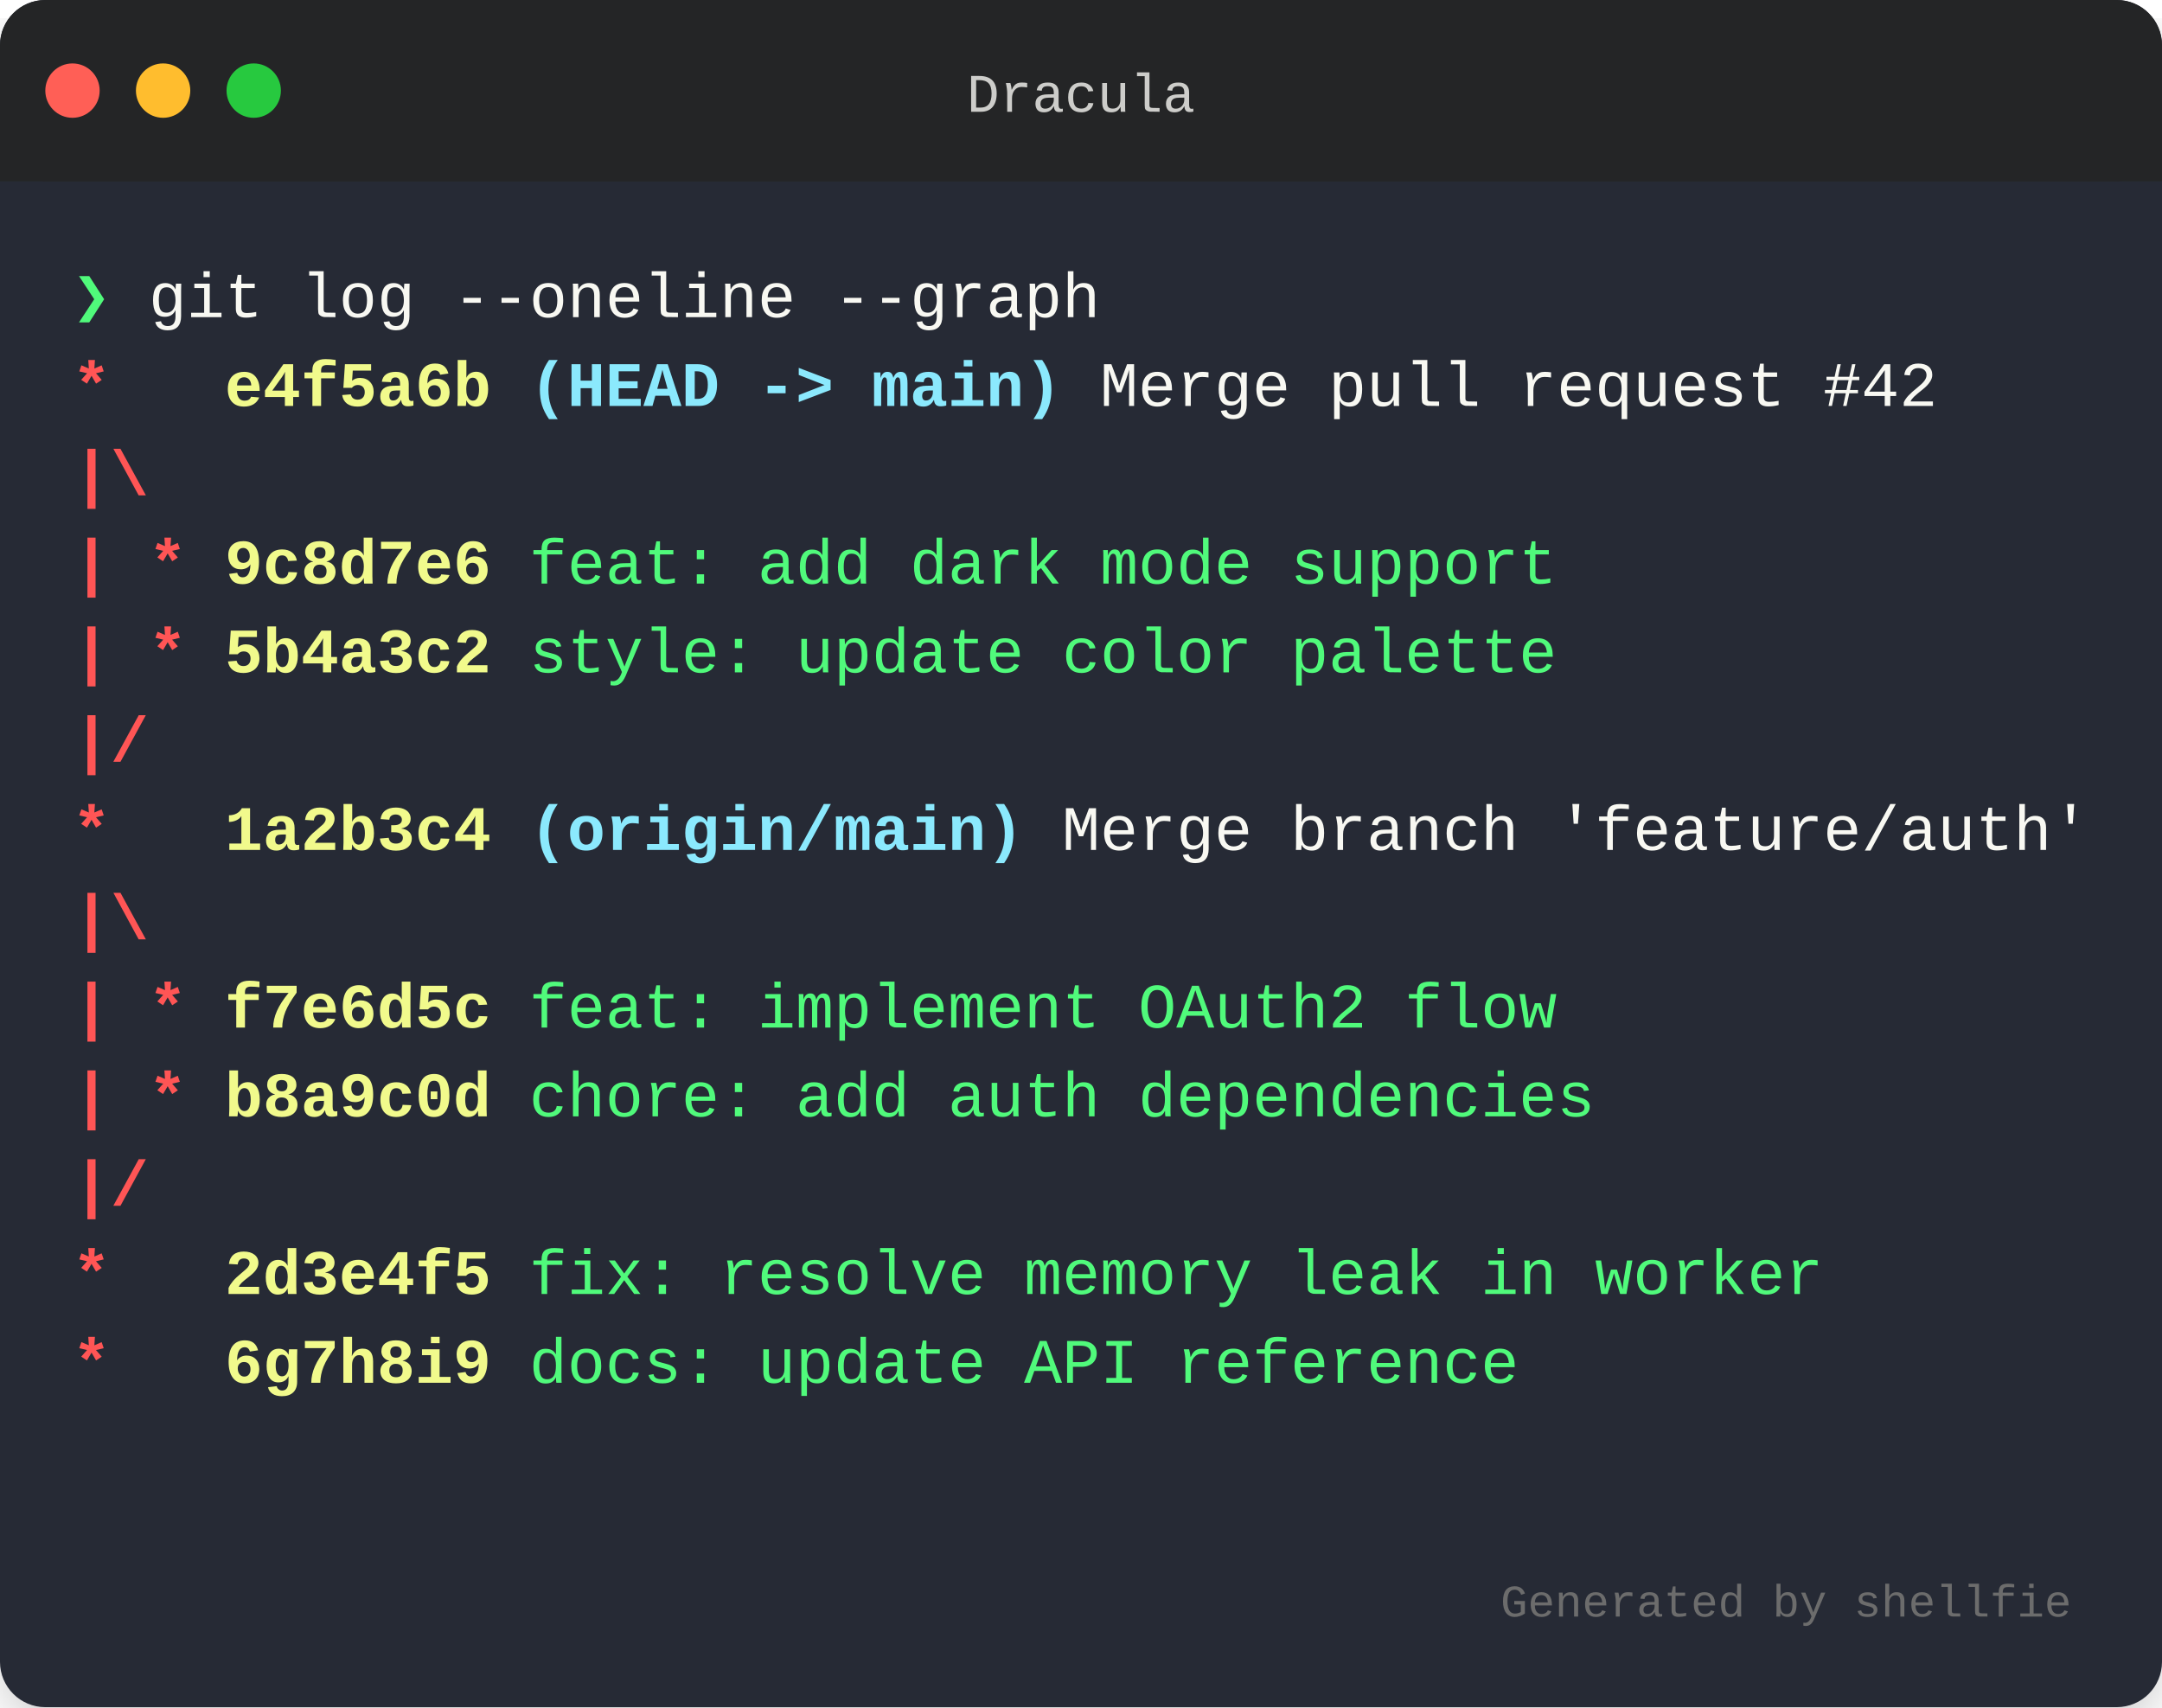
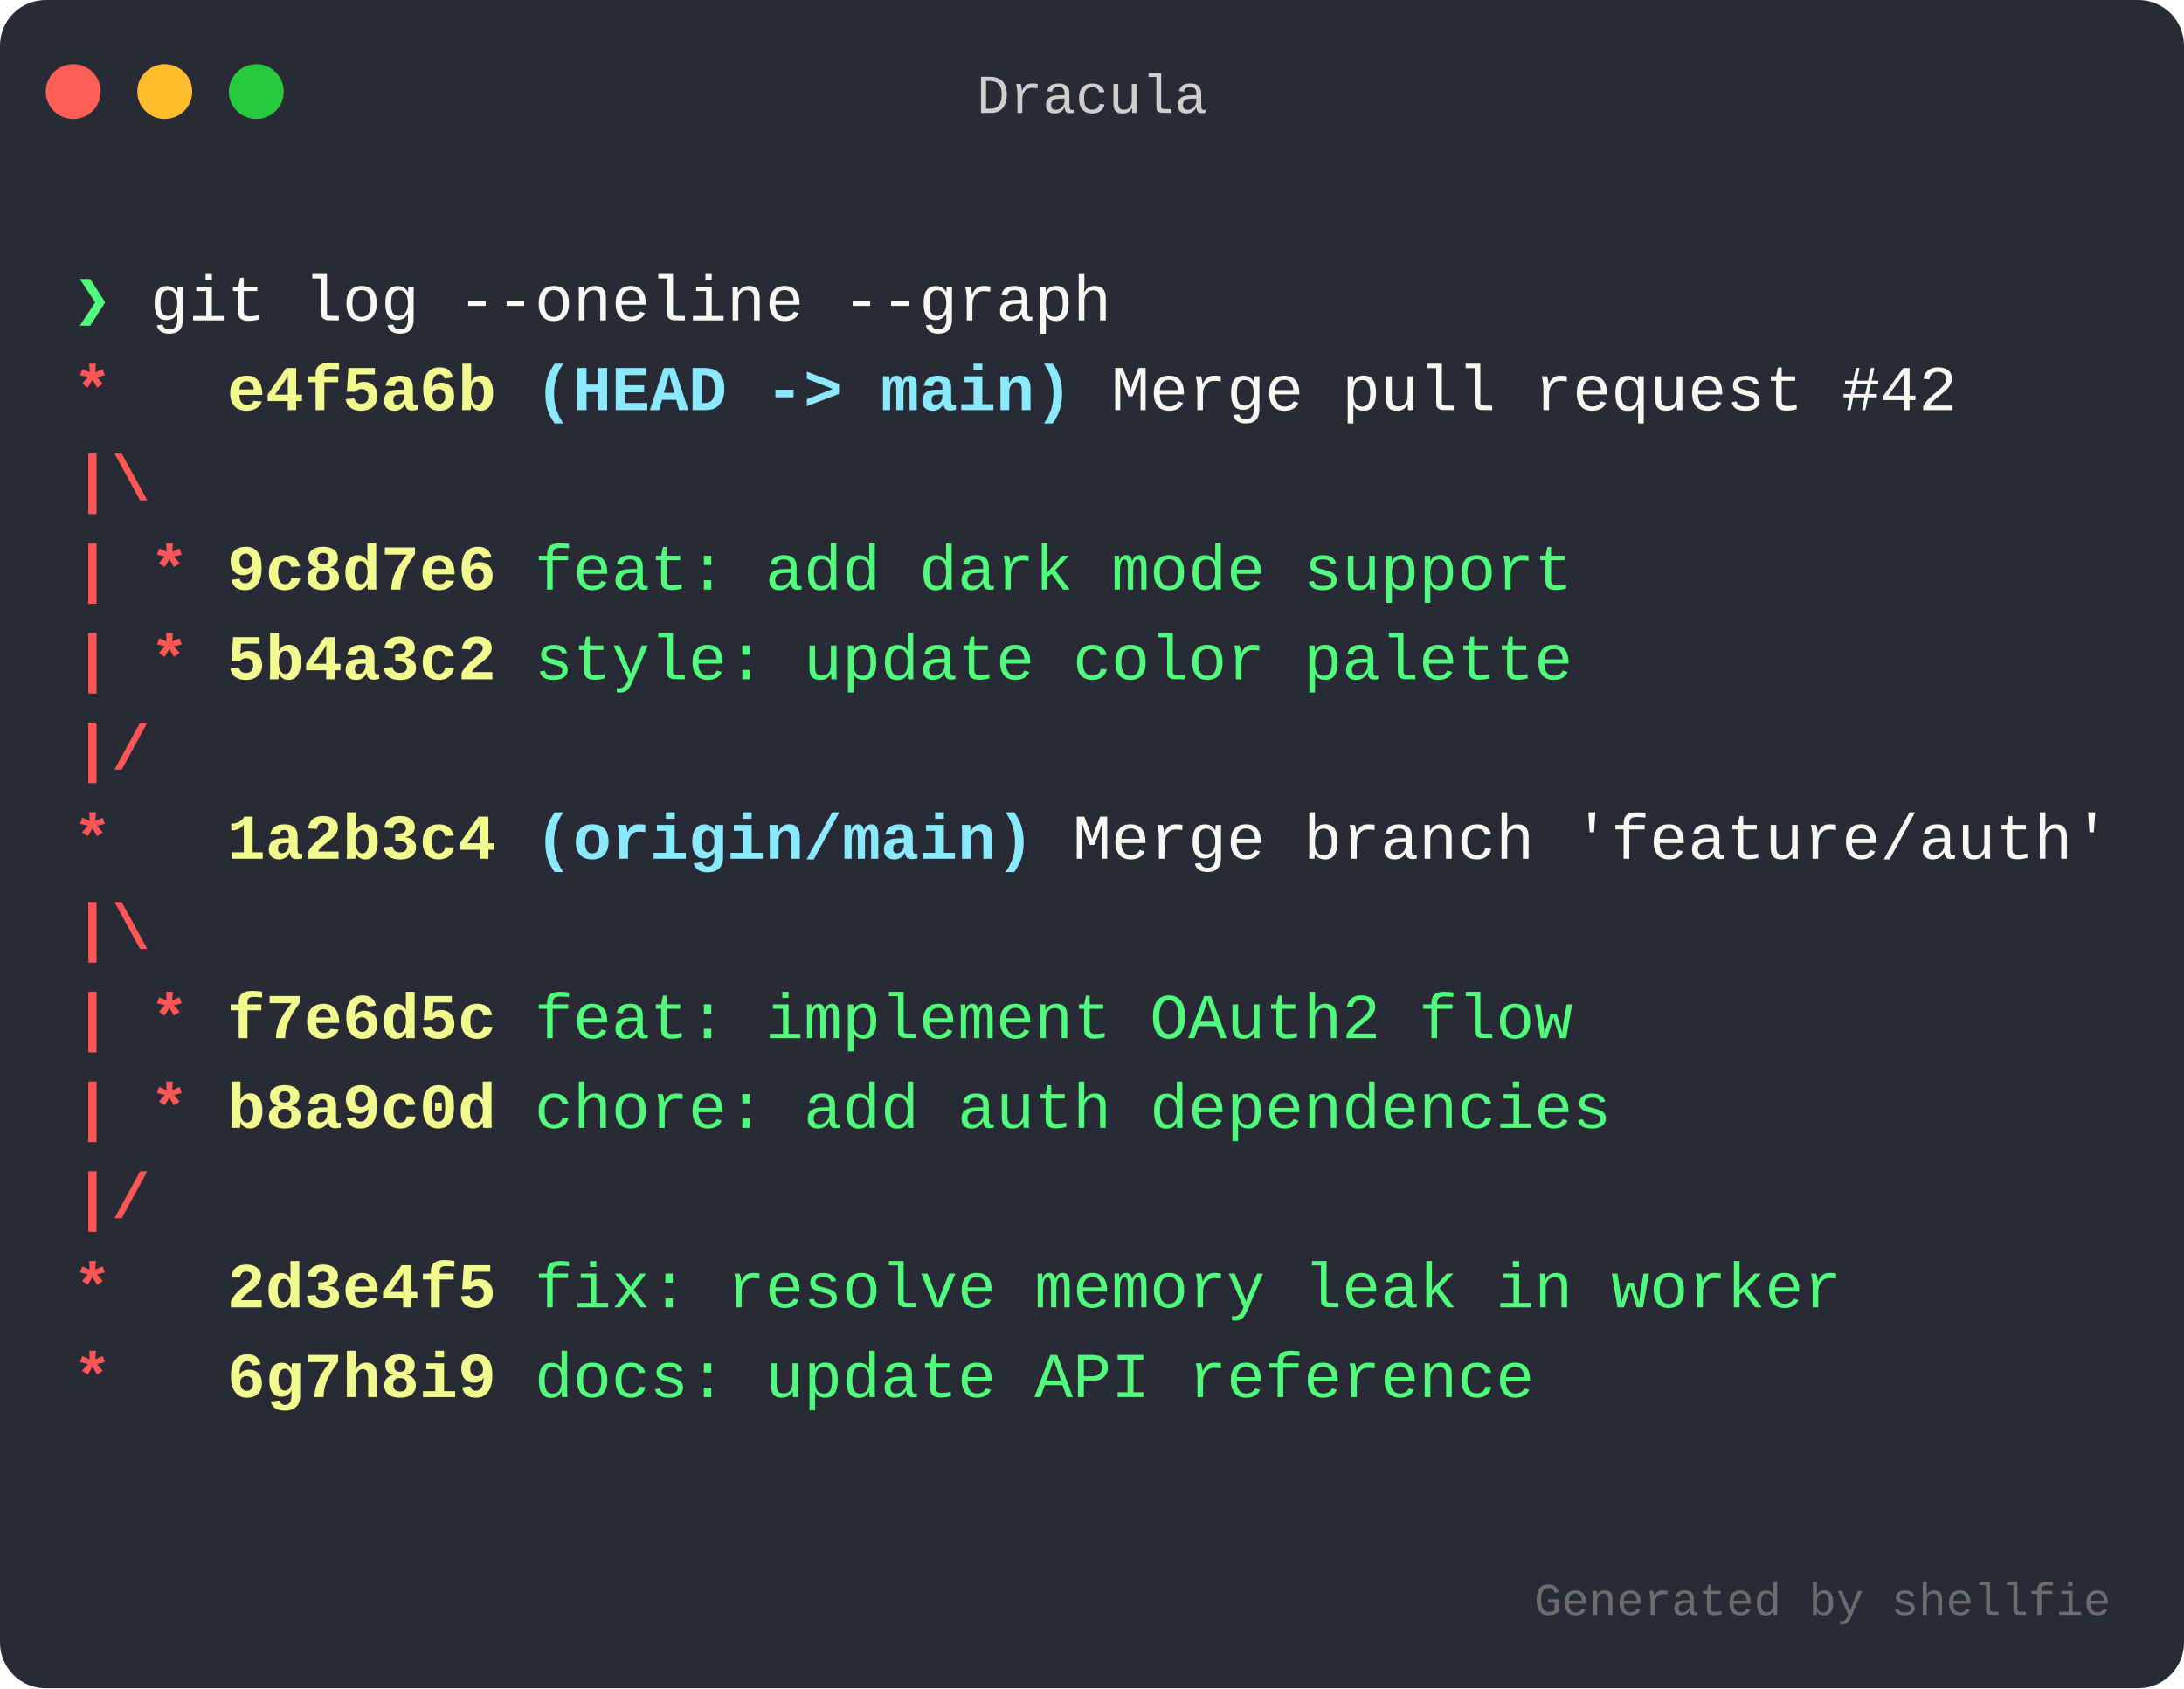
- <svg xmlns="http://www.w3.org/2000/svg" viewBox="0 0 477.2 376.8" width="477.2" height="376.8">
-   <defs>
-     <filter id="shadow" x="-10%" y="-10%" width="120%" height="120%">
-       <feDropShadow dx="0" dy="4" stdDeviation="8" flood-opacity="0.3" />
-     </filter>
-   </defs>
-   <rect x="0" y="0" width="477.2" height="376.8" fill="#282a36" rx="10" ry="10" filter="url(#shadow)" />
+ <svg xmlns="http://www.w3.org/2000/svg" viewBox="0 0 477.2 368.8" width="477.2" height="368.8">
+   <rect x="0" y="0" width="477.2" height="368.8" fill="#282a36" rx="10" ry="10" />
  <g class="title-bar">
-     <rect x="0" y="0" width="477.2" height="40" fill="#242526" rx="10" ry="10" />
-     <rect x="0" y="30" width="477.2" height="10" fill="#242526" />
    <circle cx="16" cy="20" r="6" fill="#ff5f56" />
    <circle cx="36" cy="20" r="6" fill="#ffbd2e" />
    <circle cx="56" cy="20" r="6" fill="#27c93f" />
    <text x="238.6" y="24.67" fill="#f8f8f2" font-family="'SF Mono', 'Monaco', 'Menlo', 'Ubuntu Mono', 'Consolas', 'Courier New', monospace" font-size="12" text-anchor="middle" opacity="0.8">Dracula</text>
  </g>
  <g class="text">
    <text y="70" font-family="'SF Mono', 'Monaco', 'Menlo', 'Ubuntu Mono', 'Consolas', 'Courier New', monospace" font-size="14" xml:space="preserve">
      <tspan x="16" fill="#50fa7b" font-weight="bold">❯</tspan>
      <tspan x="24.4" fill="#f8f8f2"> git log --oneline --graph</tspan>
    </text>
    <text y="89.6" font-family="'SF Mono', 'Monaco', 'Menlo', 'Ubuntu Mono', 'Consolas', 'Courier New', monospace" font-size="14" xml:space="preserve">
      <tspan x="16" fill="#ff5555" font-weight="bold">*</tspan>
      <tspan x="24.4" fill="#f8f8f2">   </tspan>
      <tspan x="49.6" fill="#f1fa8c" font-weight="bold">e4f5a6b</tspan>
      <tspan x="108.4" fill="#f8f8f2"> </tspan>
      <tspan x="116.8" fill="#8be9fd" font-weight="bold">(HEAD -&gt; main)</tspan>
      <tspan x="234.4" fill="#f8f8f2"> Merge pull request #42</tspan>
    </text>
    <text y="109.2" font-family="'SF Mono', 'Monaco', 'Menlo', 'Ubuntu Mono', 'Consolas', 'Courier New', monospace" font-size="14" xml:space="preserve">
      <tspan x="16" fill="#ff5555" font-weight="bold">|\</tspan>
    </text>
    <text y="128.8" font-family="'SF Mono', 'Monaco', 'Menlo', 'Ubuntu Mono', 'Consolas', 'Courier New', monospace" font-size="14" xml:space="preserve">
      <tspan x="16" fill="#ff5555" font-weight="bold">| *</tspan>
      <tspan x="41.2" fill="#f8f8f2"> </tspan>
      <tspan x="49.6" fill="#f1fa8c" font-weight="bold">9c8d7e6</tspan>
      <tspan x="108.4" fill="#f8f8f2"> </tspan>
      <tspan x="116.8" fill="#50fa7b">feat: add dark mode support</tspan>
    </text>
    <text y="148.4" font-family="'SF Mono', 'Monaco', 'Menlo', 'Ubuntu Mono', 'Consolas', 'Courier New', monospace" font-size="14" xml:space="preserve">
      <tspan x="16" fill="#ff5555" font-weight="bold">| *</tspan>
      <tspan x="41.2" fill="#f8f8f2"> </tspan>
      <tspan x="49.6" fill="#f1fa8c" font-weight="bold">5b4a3c2</tspan>
      <tspan x="108.4" fill="#f8f8f2"> </tspan>
      <tspan x="116.8" fill="#50fa7b">style: update color palette</tspan>
    </text>
    <text y="168" font-family="'SF Mono', 'Monaco', 'Menlo', 'Ubuntu Mono', 'Consolas', 'Courier New', monospace" font-size="14" xml:space="preserve">
      <tspan x="16" fill="#ff5555" font-weight="bold">|/</tspan>
    </text>
    <text y="187.6" font-family="'SF Mono', 'Monaco', 'Menlo', 'Ubuntu Mono', 'Consolas', 'Courier New', monospace" font-size="14" xml:space="preserve">
      <tspan x="16" fill="#ff5555" font-weight="bold">*</tspan>
      <tspan x="24.4" fill="#f8f8f2">   </tspan>
      <tspan x="49.6" fill="#f1fa8c" font-weight="bold">1a2b3c4</tspan>
      <tspan x="108.4" fill="#f8f8f2"> </tspan>
      <tspan x="116.8" fill="#8be9fd" font-weight="bold">(origin/main)</tspan>
      <tspan x="226" fill="#f8f8f2"> Merge branch 'feature/auth'</tspan>
    </text>
    <text y="207.2" font-family="'SF Mono', 'Monaco', 'Menlo', 'Ubuntu Mono', 'Consolas', 'Courier New', monospace" font-size="14" xml:space="preserve">
      <tspan x="16" fill="#ff5555" font-weight="bold">|\</tspan>
    </text>
    <text y="226.8" font-family="'SF Mono', 'Monaco', 'Menlo', 'Ubuntu Mono', 'Consolas', 'Courier New', monospace" font-size="14" xml:space="preserve">
      <tspan x="16" fill="#ff5555" font-weight="bold">| *</tspan>
      <tspan x="41.2" fill="#f8f8f2"> </tspan>
      <tspan x="49.6" fill="#f1fa8c" font-weight="bold">f7e6d5c</tspan>
      <tspan x="108.4" fill="#f8f8f2"> </tspan>
      <tspan x="116.8" fill="#50fa7b">feat: implement OAuth2 flow</tspan>
    </text>
    <text y="246.4" font-family="'SF Mono', 'Monaco', 'Menlo', 'Ubuntu Mono', 'Consolas', 'Courier New', monospace" font-size="14" xml:space="preserve">
      <tspan x="16" fill="#ff5555" font-weight="bold">| *</tspan>
      <tspan x="41.2" fill="#f8f8f2"> </tspan>
      <tspan x="49.6" fill="#f1fa8c" font-weight="bold">b8a9c0d</tspan>
      <tspan x="108.4" fill="#f8f8f2"> </tspan>
      <tspan x="116.8" fill="#50fa7b">chore: add auth dependencies</tspan>
    </text>
    <text y="266" font-family="'SF Mono', 'Monaco', 'Menlo', 'Ubuntu Mono', 'Consolas', 'Courier New', monospace" font-size="14" xml:space="preserve">
      <tspan x="16" fill="#ff5555" font-weight="bold">|/</tspan>
    </text>
    <text y="285.6" font-family="'SF Mono', 'Monaco', 'Menlo', 'Ubuntu Mono', 'Consolas', 'Courier New', monospace" font-size="14" xml:space="preserve">
      <tspan x="16" fill="#ff5555" font-weight="bold">*</tspan>
      <tspan x="24.4" fill="#f8f8f2">   </tspan>
      <tspan x="49.6" fill="#f1fa8c" font-weight="bold">2d3e4f5</tspan>
      <tspan x="108.4" fill="#f8f8f2"> </tspan>
      <tspan x="116.8" fill="#50fa7b">fix: resolve memory leak in worker</tspan>
    </text>
    <text y="305.2" font-family="'SF Mono', 'Monaco', 'Menlo', 'Ubuntu Mono', 'Consolas', 'Courier New', monospace" font-size="14" xml:space="preserve">
      <tspan x="16" fill="#ff5555" font-weight="bold">*</tspan>
      <tspan x="24.4" fill="#f8f8f2">   </tspan>
      <tspan x="49.6" fill="#f1fa8c" font-weight="bold">6g7h8i9</tspan>
      <tspan x="108.4" fill="#f8f8f2"> </tspan>
      <tspan x="116.8" fill="#50fa7b">docs: update API reference</tspan>
    </text>
  </g>
-   <text y="356.8" font-family="'SF Mono', 'Monaco', 'Menlo', 'Ubuntu Mono', 'Consolas', 'Courier New', monospace" font-size="10" xml:space="preserve">
-     <tspan x="331.2" fill="#6c6c6c">Generated by shellfie</tspan>
+   <text y="352.8" font-family="'SF Mono', 'Monaco', 'Menlo', 'Ubuntu Mono', 'Consolas', 'Courier New', monospace" font-size="10" xml:space="preserve">
+     <tspan x="335.2" fill="#6c6c6c">Generated by shellfie</tspan>
  </text>
</svg>
